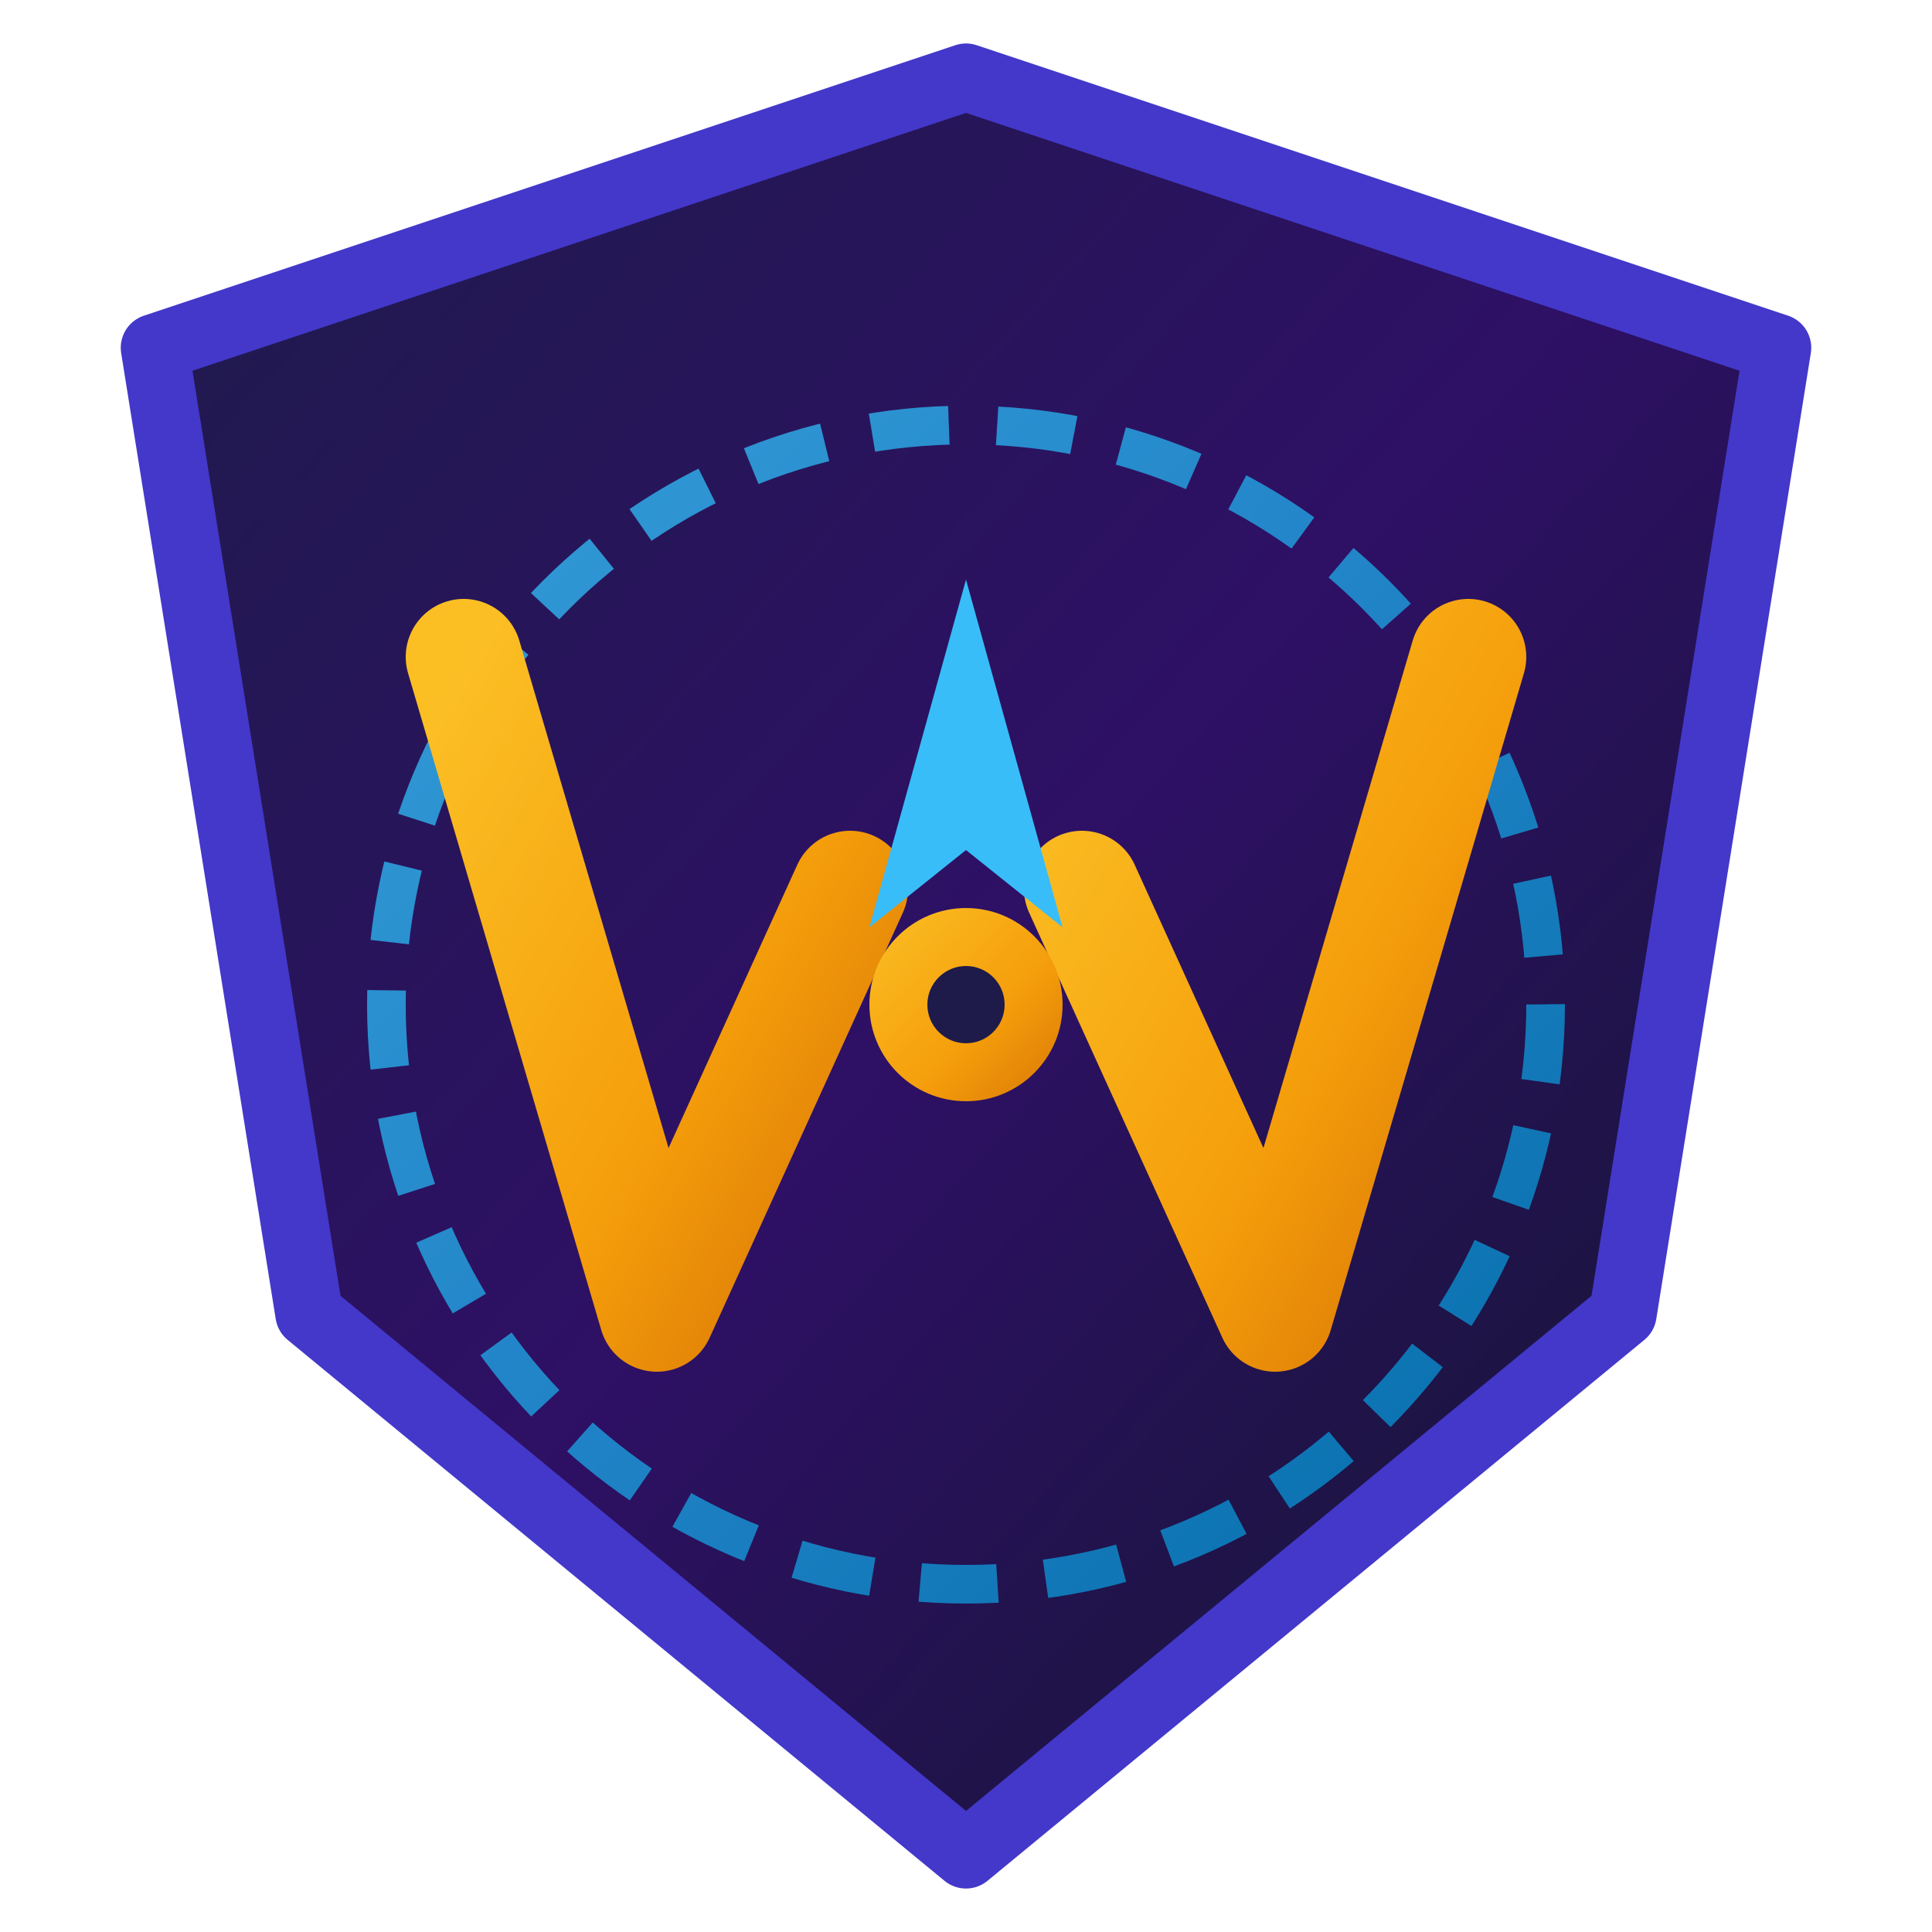
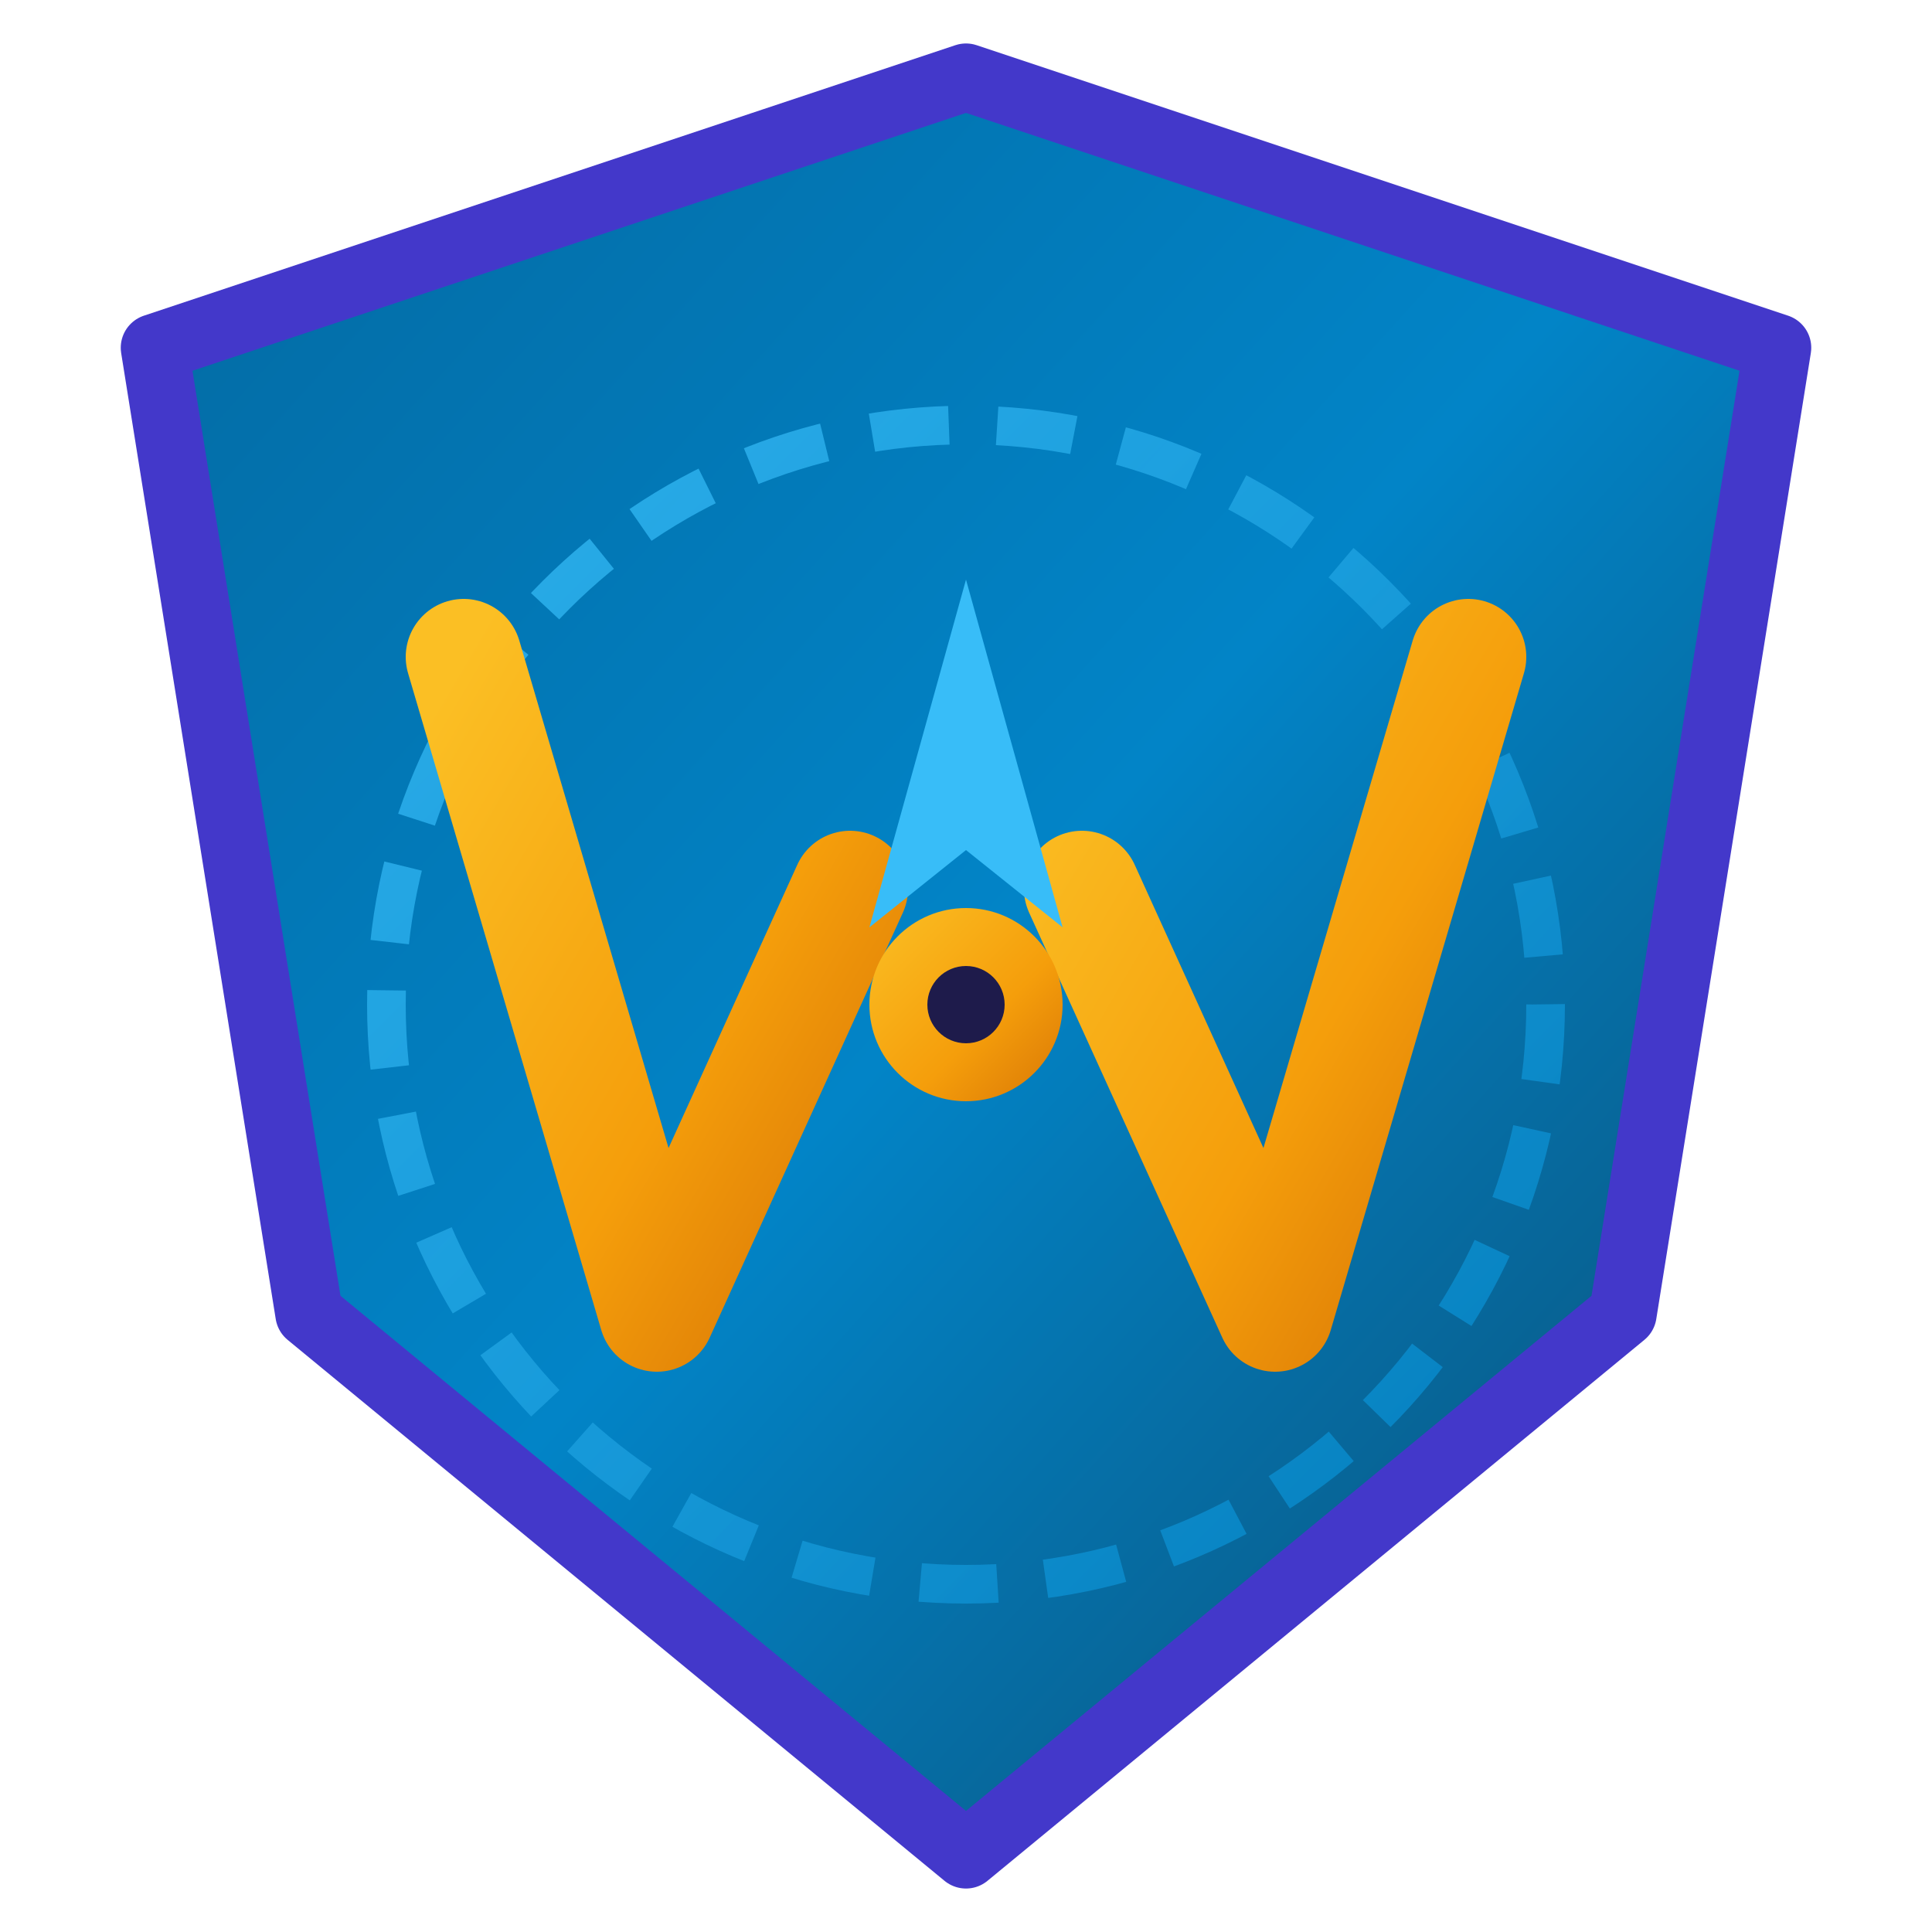
<svg xmlns="http://www.w3.org/2000/svg" viewBox="0 0 100 100" fill="none">
  <defs>
    <linearGradient id="wapShieldGrad" x1="0%" y1="0%" x2="100%" y2="100%">
-       <stop offset="0%" stop-color="#1e1b4b" />
-       <stop offset="50%" stop-color="#2e1065" />
-       <stop offset="100%" stop-color="#0f172a" />
+       <stop offset="0%" stop-color="#0369a1" />
+       <stop offset="50%" stop-color="#0284c7" />
+       <stop offset="100%" stop-color="#0c4a6e" />
    </linearGradient>
    <linearGradient id="wapGoldGrad" x1="0%" y1="0%" x2="100%" y2="100%">
      <stop offset="0%" stop-color="#fbbf24" />
      <stop offset="60%" stop-color="#f59e0b" />
      <stop offset="100%" stop-color="#d97706" />
    </linearGradient>
    <linearGradient id="wapCyanGrad" x1="0%" y1="0%" x2="100%" y2="100%">
      <stop offset="0%" stop-color="#38bdf8" />
      <stop offset="100%" stop-color="#0284c7" />
    </linearGradient>
  </defs>
  <polygon points="50,4 92,18 84,68 50,96 16,68 8,18" fill="url(#wapShieldGrad)" stroke="#4338ca" stroke-width="3.5" stroke-linejoin="round" />
  <circle cx="50" cy="52" r="30" stroke="url(#wapCyanGrad)" stroke-width="2" stroke-dasharray="4 2.5" opacity="0.8" />
  <path d="M 24 34 L 34 68 L 44 46" stroke="url(#wapGoldGrad)" stroke-width="6" stroke-linecap="round" stroke-linejoin="round" />
  <path d="M 56 46 L 66 68 L 76 34" stroke="url(#wapGoldGrad)" stroke-width="6" stroke-linecap="round" stroke-linejoin="round" />
  <polygon points="50,30 55,48 50,44 45,48" fill="#38bdf8" />
  <circle cx="50" cy="52" r="5" fill="url(#wapGoldGrad)" />
  <circle cx="50" cy="52" r="2" fill="#1e1b4b" />
</svg>
